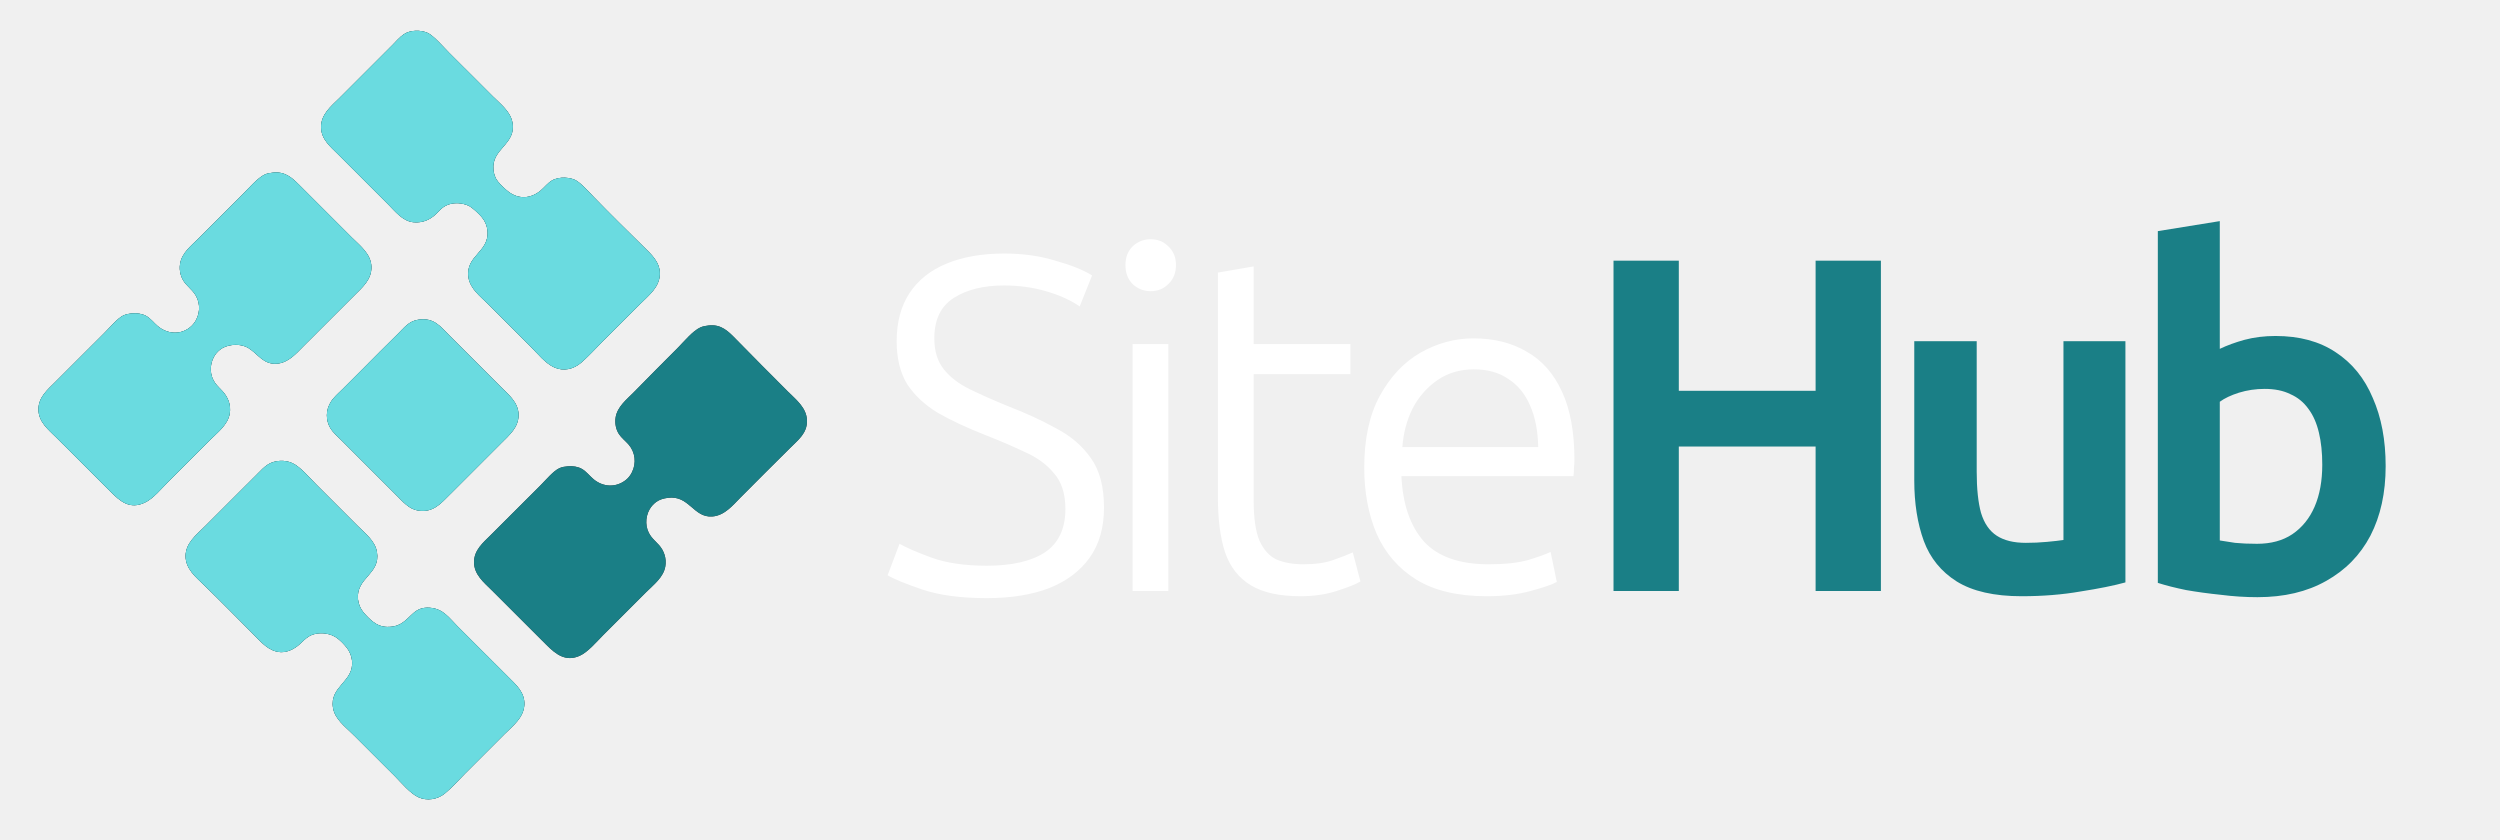
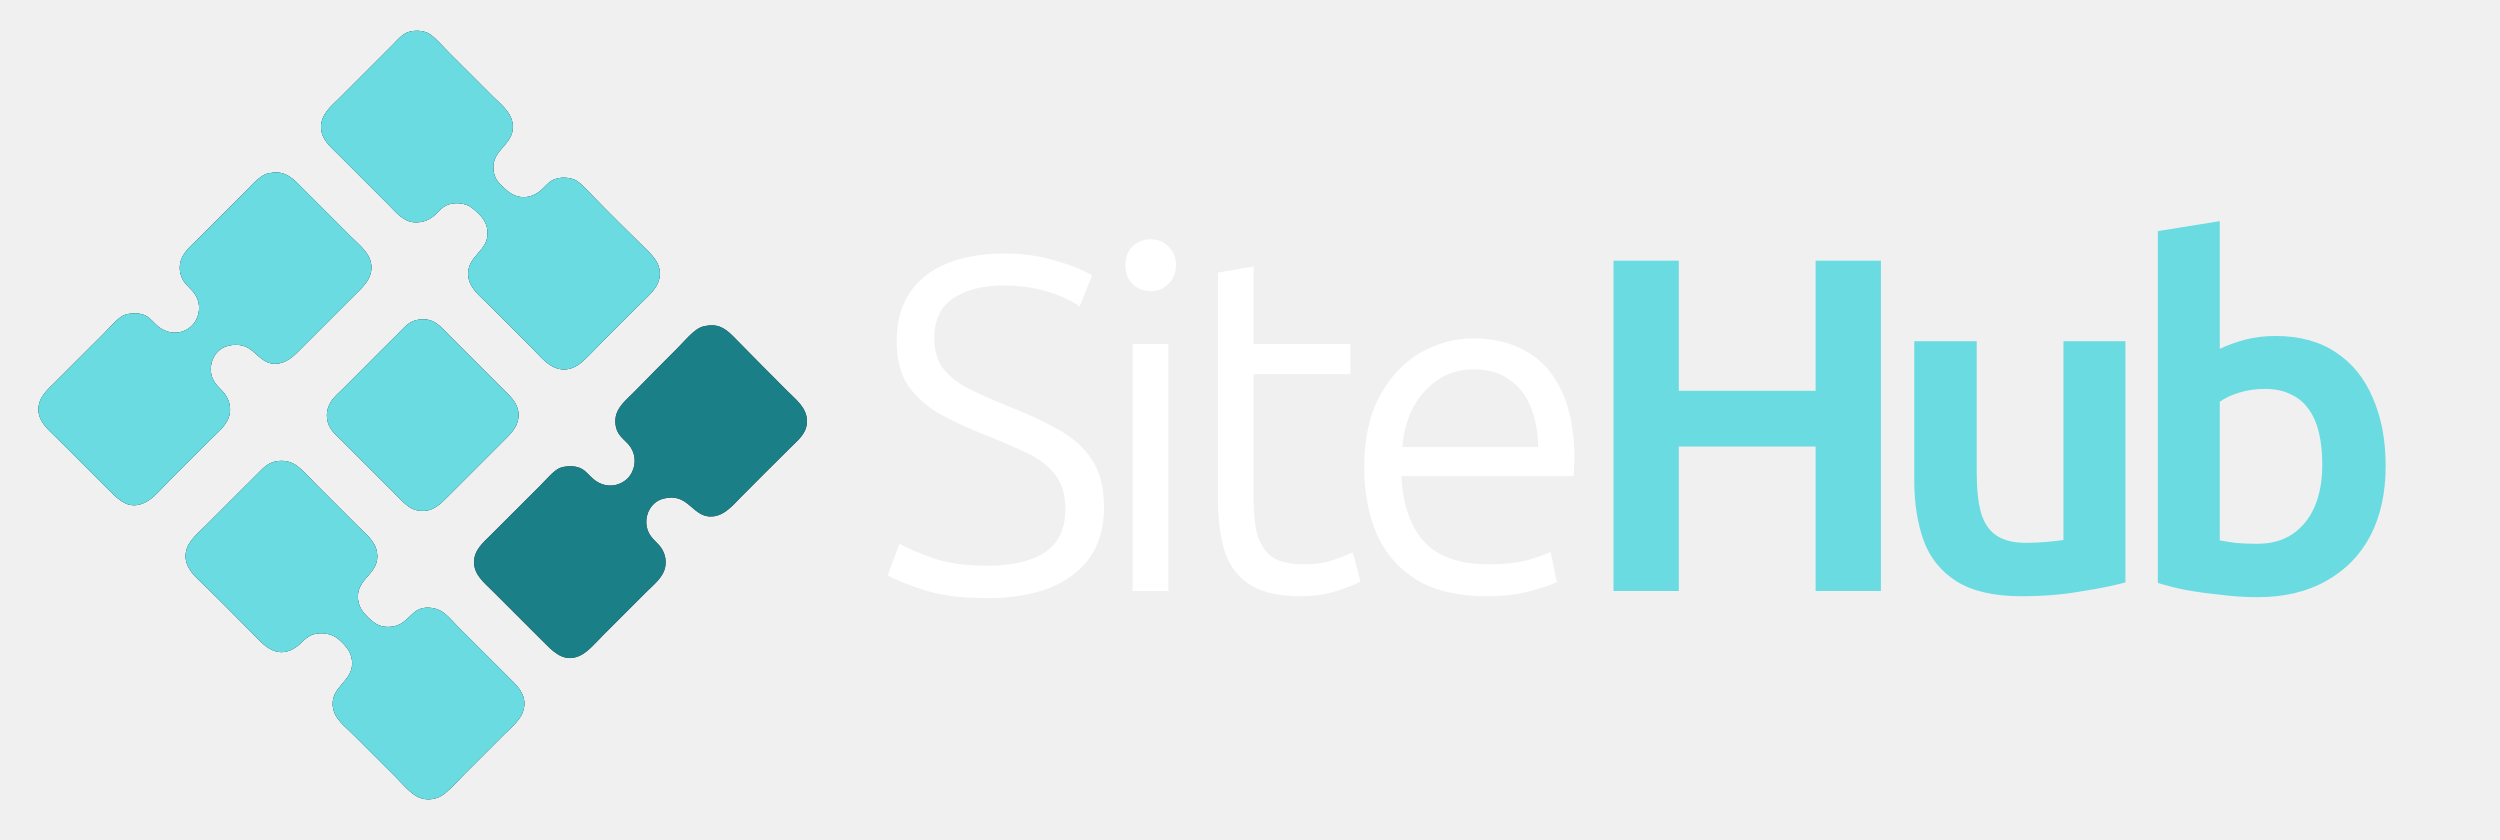
<svg xmlns="http://www.w3.org/2000/svg" width="682.1" height="229.17" viewBox="0 0 682.1 229.17" version="1.1" id="svg15">
  <defs id="defs1">
    <style id="style1">
-       .cls-1{fill:#363636}
-       .cls-2{fill:#1a7f86}
-       .cls-3{fill:#6adbe0}
-       .cls-4{fill:#ffffff}
-       .cls-5{fill:#1a7f86}
+       .cls-1{fill:#363636;}
+       .cls-2{fill:#1a7f86;}
+       .cls-3{fill:#6adbe0;}
+       .cls-4{fill:#ffffff;}
+       .cls-5{fill:#6adbe0;}
    </style>
  </defs>
  <g id="Layer_1" data-name="Layer 1">
    <g id="g14">
      <path d="M87.599 34.766 C87.53 31.21 90.321 29.026 92.622 26.742 C97.46 21.939 102.263 17.102 107.084 12.281 C108.076 11.289 109.038 10.134 110.201 9.338 C111.932 8.153 114.801 8.132 116.679 8.981 C118.321 9.722 121.107 12.974 122.512 14.367 C126.529 18.351 130.525 22.356 134.526 26.357 C136.579 28.41 139.256 30.411 139.813 33.426 C140.92 39.415 134.026 40.501 134.622 46.328 C134.737 47.45 135.113 48.634 135.837 49.517 C136.629 50.483 137.632 51.45 138.614 52.223 C141.455 54.46 144.843 54.256 147.565 51.952 C148.597 51.079 149.432 49.933 150.611 49.242 C151.59 48.668 153.026 48.412 154.155 48.482 C155.065 48.539 156.097 48.701 156.921 49.102 C158.47 49.856 160.879 52.606 162.162 53.926 C166.529 58.419 171.012 62.82 175.476 67.216 C177.66 69.367 180.124 71.49 180.03 74.827 C179.93 78.376 176.979 80.62 174.67 82.929 C171.199 86.4 167.717 89.859 164.247 93.33 C162.379 95.197 160.583 97.218 158.58 98.941 C156.489 100.739 153.759 101.391 151.2 100.22 C148.752 99.099 146.675 96.468 144.787 94.579 L133.218 83.01 C131.139 80.931 128.329 78.855 127.826 75.782 C126.833 69.716 133.651 68.84 133.001 62.867 C132.863 61.601 132.342 60.32 131.526 59.341 C130.719 58.373 129.702 57.45 128.715 56.667 C127.833 55.967 126.828 55.693 125.736 55.521 C124.189 55.277 122.362 55.554 121.055 56.449 C120.332 56.945 119.737 57.643 119.112 58.252 C117.345 59.973 115.361 60.844 112.876 60.643 C109.891 60.402 107.817 57.657 105.851 55.704 C101.355 51.236 96.884 46.744 92.403 42.261 C90.242 40.101 87.665 38.082 87.599 34.766 Z" class="cls-1" id="path1" />
      <path d="M10.49 111.627 C10.511 108.387 12.958 106.341 15.072 104.243 C19.619 99.73 24.146 95.196 28.668 90.659 C29.947 89.376 32.066 86.859 33.604 86.101 C34.389 85.714 35.307 85.58 36.172 85.509 C37.396 85.409 38.851 85.619 39.926 86.234 C41.116 86.916 41.945 88.054 42.977 88.931 C45.517 91.091 49.053 91.488 51.768 89.37 C52.467 88.825 53.044 88.143 53.467 87.363 C54.76 84.982 54.595 82.04 52.918 79.883 C52.247 79.02 51.408 78.311 50.696 77.486 C49.385 75.966 48.818 73.964 49.133 71.981 C49.615 68.942 52.307 66.94 54.359 64.889 L66.07 53.178 C67.665 51.583 70.32 48.493 72.277 47.605 C72.958 47.296 73.714 47.19 74.452 47.107 C77.69 46.745 79.559 48.371 81.693 50.505 L96.006 64.818 C98.254 67.066 101.198 69.261 101.332 72.716 C101.467 76.231 98.876 78.398 96.604 80.668 C92.023 85.244 87.442 89.819 82.86 94.394 C80.776 96.475 78.699 98.971 75.548 99.223 C71.822 99.522 70.385 96.506 67.724 94.929 C66.417 94.154 64.675 93.939 63.193 94.16 C62.026 94.335 60.959 94.671 60.023 95.408 C59.321 95.96 58.746 96.629 58.327 97.418 C57.137 99.665 57.213 102.471 58.732 104.558 C59.292 105.326 60.015 105.973 60.657 106.672 C62.23 108.384 63.075 110.472 62.687 112.817 C62.18 115.882 59.363 117.985 57.293 120.055 L45.872 131.476 C44.038 133.31 41.821 136.055 39.482 137.143 C35.372 139.054 32.831 136.82 30.045 134.034 C25.225 129.215 20.396 124.406 15.577 119.587 C13.288 117.299 10.467 115.175 10.49 111.627 Z" class="cls-1" id="path2" />
      <path d="M89.177 113.262 C89.183 111.973 89.605 110.69 90.296 109.607 C91.128 108.302 92.391 107.246 93.479 106.158 L98.83 100.807 C102.059 97.578 105.257 94.312 108.529 91.126 C110.271 89.43 111.528 87.641 114.076 87.241 C118.411 86.56 120.086 89.015 122.828 91.757 L136.568 105.497 C138.754 107.683 141.443 109.796 141.481 113.166 C141.519 116.585 138.966 118.704 136.75 120.921 L122.865 134.805 C120.248 137.422 118.147 139.95 114.048 139.292 C111.627 138.903 109.937 136.901 108.298 135.262 C105.068 132.032 101.838 128.802 98.608 125.572 L93.257 120.22 C92.172 119.136 90.891 118.083 90.104 116.75 C89.482 115.698 89.171 114.484 89.177 113.262 Z" class="cls-1" id="path3" />
      <path d="M129.33 153.327 C129.348 150.077 131.81 148.048 133.93 145.945 C138.478 141.435 142.995 136.892 147.526 132.364 C148.861 131.03 150.996 128.461 152.643 127.724 C153.38 127.395 154.227 127.28 155.025 127.213 C156.248 127.11 157.706 127.317 158.776 127.94 C160.011 128.658 160.893 129.869 161.984 130.772 C164.598 132.934 168.081 133.081 170.772 130.944 C171.472 130.388 172.001 129.677 172.404 128.883 C173.67 126.384 173.34 123.387 171.49 121.268 C170.649 120.305 169.563 119.497 168.863 118.423 C168.011 117.115 167.725 115.456 167.958 113.923 C168.413 110.944 171.027 108.967 173.004 106.938 C176.951 102.888 180.954 98.888 184.947 94.882 C186.622 93.201 189.023 90.24 191.14 89.31 C191.822 89.011 192.58 88.891 193.316 88.805 C196.812 88.397 198.724 90.399 200.959 92.689 C205.577 97.417 210.246 102.101 214.919 106.776 C217.172 109.03 220.077 111.242 220.175 114.708 C220.274 118.197 217.785 120.013 215.554 122.251 C211.08 126.739 206.541 131.165 202.099 135.685 C199.915 137.907 197.682 140.672 194.336 140.919 C189.191 141.299 188.045 135.029 182.192 135.835 C181.053 135.991 179.932 136.284 178.999 136.988 C178.298 137.517 177.679 138.185 177.245 138.95 C175.966 141.207 176.006 144.129 177.556 146.256 C178.2 147.139 179.032 147.858 179.763 148.664 C181.206 150.257 181.888 152.367 181.537 154.501 C181.04 157.526 178.32 159.545 176.281 161.584 L164.571 173.295 C162.784 175.081 160.431 177.913 158.162 178.93 C154.336 180.644 151.65 178.514 149.042 175.907 C144.126 170.992 139.203 166.083 134.288 161.168 C132.038 158.918 129.312 156.801 129.33 153.327 Z" class="cls-1" id="path4" />
      <path d="M50.635 151.692 C50.653 148.19 53.531 145.989 55.797 143.724 C60.616 138.904 65.446 134.095 70.266 129.276 C71.175 128.366 72.057 127.385 73.158 126.7 C75.043 125.525 77.824 125.426 79.819 126.381 C82.029 127.439 84.409 130.32 86.178 132.089 L97.6 143.511 C99.644 145.555 102.34 147.582 102.846 150.6 C103.868 156.704 97.069 157.574 97.673 163.513 C97.803 164.788 98.314 166.05 99.134 167.037 C99.912 167.973 100.785 168.871 101.744 169.622 C102.895 170.524 104.223 171.032 105.688 171.048 C106.946 171.061 108.105 170.884 109.219 170.261 C112.325 168.524 113.003 165.481 117.332 165.824 C120.945 166.109 122.485 168.548 124.871 170.916 C129.468 175.476 134.033 180.069 138.613 184.645 C140.79 186.82 143.238 188.927 143.063 192.294 C142.878 195.844 139.917 198.027 137.599 200.342 C134.031 203.907 130.466 207.475 126.9 211.041 C125.089 212.852 123.353 214.874 121.366 216.492 C119.349 218.135 116.509 218.596 114.118 217.492 C111.918 216.476 109.51 213.55 107.755 211.795 C103.899 207.939 100.032 204.095 96.177 200.24 C94.138 198.201 91.396 196.199 90.874 193.192 C89.83 187.189 96.65 186.079 96.051 180.279 C95.919 178.997 95.419 177.748 94.623 176.735 C93.921 175.842 93.082 174.969 92.194 174.26 C91.137 173.416 89.985 173.021 88.658 172.836 C87.257 172.64 85.546 172.878 84.32 173.606 C83.306 174.208 82.547 175.069 81.674 175.842 C80.294 177.062 78.392 178.043 76.504 177.924 C73.346 177.725 71.258 175.195 69.185 173.115 C64.711 168.627 60.282 164.086 55.725 159.683 C53.41 157.446 50.618 155.198 50.635 151.692 Z" class="cls-1" id="path5" />
      <path d="M87.599 34.766 C87.53 31.21 90.321 29.026 92.622 26.742 C97.46 21.939 102.263 17.102 107.084 12.281 C108.076 11.289 109.038 10.134 110.201 9.338 C111.932 8.153 114.801 8.132 116.679 8.981 C118.321 9.722 121.107 12.974 122.512 14.367 C126.529 18.351 130.525 22.356 134.526 26.357 C136.579 28.41 139.256 30.411 139.813 33.426 C140.92 39.415 134.026 40.501 134.622 46.328 C134.737 47.45 135.113 48.634 135.837 49.517 C136.629 50.483 137.632 51.45 138.614 52.223 C141.455 54.46 144.843 54.256 147.565 51.952 C148.597 51.079 149.432 49.933 150.611 49.242 C151.59 48.668 153.026 48.412 154.155 48.482 C155.065 48.539 156.097 48.701 156.921 49.102 C158.47 49.856 160.879 52.606 162.162 53.926 C166.529 58.419 171.012 62.82 175.476 67.216 C177.66 69.367 180.124 71.49 180.03 74.827 C179.93 78.376 176.979 80.62 174.67 82.929 C171.199 86.4 167.717 89.859 164.247 93.33 C162.379 95.197 160.583 97.218 158.58 98.941 C156.489 100.739 153.759 101.391 151.2 100.22 C148.752 99.099 146.675 96.468 144.787 94.579 L133.218 83.01 C131.139 80.931 128.329 78.855 127.826 75.782 C126.833 69.716 133.651 68.84 133.001 62.867 C132.863 61.601 132.342 60.32 131.526 59.341 C130.719 58.373 129.702 57.45 128.715 56.667 C127.833 55.967 126.828 55.693 125.736 55.521 C124.189 55.277 122.362 55.554 121.055 56.449 C120.332 56.945 119.737 57.643 119.112 58.252 C117.345 59.973 115.361 60.844 112.876 60.643 C109.891 60.402 107.817 57.657 105.851 55.704 C101.355 51.236 96.884 46.744 92.403 42.261 C90.242 40.101 87.665 38.082 87.599 34.766 Z" class="cls-2" id="path6" />
      <path d="M10.49 111.627 C10.511 108.387 12.958 106.341 15.072 104.243 C19.619 99.73 24.146 95.196 28.668 90.659 C29.947 89.376 32.066 86.859 33.604 86.101 C34.389 85.714 35.307 85.58 36.172 85.509 C37.396 85.409 38.851 85.619 39.926 86.234 C41.116 86.916 41.945 88.054 42.977 88.931 C45.517 91.091 49.053 91.488 51.768 89.37 C52.467 88.825 53.044 88.143 53.467 87.363 C54.76 84.982 54.595 82.04 52.918 79.883 C52.247 79.02 51.408 78.311 50.696 77.486 C49.385 75.966 48.818 73.964 49.133 71.981 C49.615 68.942 52.307 66.94 54.359 64.889 L66.07 53.178 C67.665 51.583 70.32 48.493 72.277 47.605 C72.958 47.296 73.714 47.19 74.452 47.107 C77.69 46.745 79.559 48.371 81.693 50.505 L96.006 64.818 C98.254 67.066 101.198 69.261 101.332 72.716 C101.467 76.231 98.876 78.398 96.604 80.668 C92.023 85.244 87.442 89.819 82.86 94.394 C80.776 96.475 78.699 98.971 75.548 99.223 C71.822 99.522 70.385 96.506 67.724 94.929 C66.417 94.154 64.675 93.939 63.193 94.16 C62.026 94.335 60.959 94.671 60.023 95.408 C59.321 95.96 58.746 96.629 58.327 97.418 C57.137 99.665 57.213 102.471 58.732 104.558 C59.292 105.326 60.015 105.973 60.657 106.672 C62.23 108.384 63.075 110.472 62.687 112.817 C62.18 115.882 59.363 117.985 57.293 120.055 L45.872 131.476 C44.038 133.31 41.821 136.055 39.482 137.143 C35.372 139.054 32.831 136.82 30.045 134.034 C25.225 129.215 20.396 124.406 15.577 119.587 C13.288 117.299 10.467 115.175 10.49 111.627 Z" class="cls-2" id="path7" />
      <path d="M89.177 113.262 C89.183 111.973 89.605 110.69 90.296 109.607 C91.128 108.302 92.391 107.246 93.479 106.158 L98.83 100.807 C102.059 97.578 105.257 94.312 108.529 91.126 C110.271 89.43 111.528 87.641 114.076 87.241 C118.411 86.56 120.086 89.015 122.828 91.757 L136.568 105.497 C138.754 107.683 141.443 109.796 141.481 113.166 C141.519 116.585 138.966 118.704 136.75 120.921 L122.865 134.805 C120.248 137.422 118.147 139.95 114.048 139.292 C111.627 138.903 109.937 136.901 108.298 135.262 C105.068 132.032 101.838 128.802 98.608 125.572 L93.257 120.22 C92.172 119.136 90.891 118.083 90.104 116.75 C89.482 115.698 89.171 114.484 89.177 113.262 Z" class="cls-2" id="path8" />
      <path d="M129.33 153.327 C129.348 150.077 131.81 148.048 133.93 145.945 C138.478 141.435 142.995 136.892 147.526 132.364 C148.861 131.03 150.996 128.461 152.643 127.724 C153.38 127.395 154.227 127.28 155.025 127.213 C156.248 127.11 157.706 127.317 158.776 127.94 C160.011 128.658 160.893 129.869 161.984 130.772 C164.598 132.934 168.081 133.081 170.772 130.944 C171.472 130.388 172.001 129.677 172.404 128.883 C173.67 126.384 173.34 123.387 171.49 121.268 C170.649 120.305 169.563 119.497 168.863 118.423 C168.011 117.115 167.725 115.456 167.958 113.923 C168.413 110.944 171.027 108.967 173.004 106.938 C176.951 102.888 180.954 98.888 184.947 94.882 C186.622 93.201 189.023 90.24 191.14 89.31 C191.822 89.011 192.58 88.891 193.316 88.805 C196.812 88.397 198.724 90.399 200.959 92.689 C205.577 97.417 210.246 102.101 214.919 106.776 C217.172 109.03 220.077 111.242 220.175 114.708 C220.274 118.197 217.785 120.013 215.554 122.251 C211.08 126.739 206.541 131.165 202.099 135.685 C199.915 137.907 197.682 140.672 194.336 140.919 C189.191 141.299 188.045 135.029 182.192 135.835 C181.053 135.991 179.932 136.284 178.999 136.988 C178.298 137.517 177.679 138.185 177.245 138.95 C175.966 141.207 176.006 144.129 177.556 146.256 C178.2 147.139 179.032 147.858 179.763 148.664 C181.206 150.257 181.888 152.367 181.537 154.501 C181.04 157.526 178.32 159.545 176.281 161.584 L164.571 173.295 C162.784 175.081 160.431 177.913 158.162 178.93 C154.336 180.644 151.65 178.514 149.042 175.907 C144.126 170.992 139.203 166.083 134.288 161.168 C132.038 158.918 129.312 156.801 129.33 153.327 Z" class="cls-2" id="path9" />
      <path d="M50.635 151.692 C50.653 148.19 53.531 145.989 55.797 143.724 C60.616 138.904 65.446 134.095 70.266 129.276 C71.175 128.366 72.057 127.385 73.158 126.7 C75.043 125.525 77.824 125.426 79.819 126.381 C82.029 127.439 84.409 130.32 86.178 132.089 L97.6 143.511 C99.644 145.555 102.34 147.582 102.846 150.6 C103.868 156.704 97.069 157.574 97.673 163.513 C97.803 164.788 98.314 166.05 99.134 167.037 C99.912 167.973 100.785 168.871 101.744 169.622 C102.895 170.524 104.223 171.032 105.688 171.048 C106.946 171.061 108.105 170.884 109.219 170.261 C112.325 168.524 113.003 165.481 117.332 165.824 C120.945 166.109 122.485 168.548 124.871 170.916 C129.468 175.476 134.033 180.069 138.613 184.645 C140.79 186.82 143.238 188.927 143.063 192.294 C142.878 195.844 139.917 198.027 137.599 200.342 C134.031 203.907 130.466 207.475 126.9 211.041 C125.089 212.852 123.353 214.874 121.366 216.492 C119.349 218.135 116.509 218.596 114.118 217.492 C111.918 216.476 109.51 213.55 107.755 211.795 C103.899 207.939 100.032 204.095 96.177 200.24 C94.138 198.201 91.396 196.199 90.874 193.192 C89.83 187.189 96.65 186.079 96.051 180.279 C95.919 178.997 95.419 177.748 94.623 176.735 C93.921 175.842 93.082 174.969 92.194 174.26 C91.137 173.416 89.985 173.021 88.658 172.836 C87.257 172.64 85.546 172.878 84.32 173.606 C83.306 174.208 82.547 175.069 81.674 175.842 C80.294 177.062 78.392 178.043 76.504 177.924 C73.346 177.725 71.258 175.195 69.185 173.115 C64.711 168.627 60.282 164.086 55.725 159.683 C53.41 157.446 50.618 155.198 50.635 151.692 Z" class="cls-2" id="path10" />
      <path d="M87.599 34.766 C87.53 31.21 90.321 29.026 92.622 26.742 C97.46 21.939 102.263 17.102 107.084 12.281 C108.076 11.289 109.038 10.134 110.201 9.338 C111.932 8.153 114.801 8.132 116.679 8.981 C118.321 9.722 121.107 12.974 122.512 14.367 C126.529 18.351 130.525 22.356 134.526 26.357 C136.579 28.41 139.256 30.411 139.813 33.426 C140.92 39.415 134.026 40.501 134.622 46.328 C134.737 47.45 135.113 48.634 135.837 49.517 C136.629 50.483 137.632 51.45 138.614 52.223 C141.455 54.46 144.843 54.256 147.565 51.952 C148.597 51.079 149.432 49.933 150.611 49.242 C151.59 48.668 153.026 48.412 154.155 48.482 C155.065 48.539 156.097 48.701 156.921 49.102 C158.47 49.856 160.879 52.606 162.162 53.926 C166.529 58.419 171.012 62.82 175.476 67.216 C177.66 69.367 180.124 71.49 180.03 74.827 C179.93 78.376 176.979 80.62 174.67 82.929 C171.199 86.4 167.717 89.859 164.247 93.33 C162.379 95.197 160.583 97.218 158.58 98.941 C156.489 100.739 153.759 101.391 151.2 100.22 C148.752 99.099 146.675 96.468 144.787 94.579 L133.218 83.01 C131.139 80.931 128.329 78.855 127.826 75.782 C126.833 69.716 133.651 68.84 133.001 62.867 C132.863 61.601 132.342 60.32 131.526 59.341 C130.719 58.373 129.702 57.45 128.715 56.667 C127.833 55.967 126.828 55.693 125.736 55.521 C124.189 55.277 122.362 55.554 121.055 56.449 C120.332 56.945 119.737 57.643 119.112 58.252 C117.345 59.973 115.361 60.844 112.876 60.643 C109.891 60.402 107.817 57.657 105.851 55.704 C101.355 51.236 96.884 46.744 92.403 42.261 C90.242 40.101 87.665 38.082 87.599 34.766 Z" class="cls-3" id="path11" />
      <path d="M10.49 111.627 C10.511 108.387 12.958 106.341 15.072 104.243 C19.619 99.73 24.146 95.196 28.668 90.659 C29.947 89.376 32.066 86.859 33.604 86.101 C34.389 85.714 35.307 85.58 36.172 85.509 C37.396 85.409 38.851 85.619 39.926 86.234 C41.116 86.916 41.945 88.054 42.977 88.931 C45.517 91.091 49.053 91.488 51.768 89.37 C52.467 88.825 53.044 88.143 53.467 87.363 C54.76 84.982 54.595 82.04 52.918 79.883 C52.247 79.02 51.408 78.311 50.696 77.486 C49.385 75.966 48.818 73.964 49.133 71.981 C49.615 68.942 52.307 66.94 54.359 64.889 L66.07 53.178 C67.665 51.583 70.32 48.493 72.277 47.605 C72.958 47.296 73.714 47.19 74.452 47.107 C77.69 46.745 79.559 48.371 81.693 50.505 L96.006 64.818 C98.254 67.066 101.198 69.261 101.332 72.716 C101.467 76.231 98.876 78.398 96.604 80.668 C92.023 85.244 87.442 89.819 82.86 94.394 C80.776 96.475 78.699 98.971 75.548 99.223 C71.822 99.522 70.385 96.506 67.724 94.929 C66.417 94.154 64.675 93.939 63.193 94.16 C62.026 94.335 60.959 94.671 60.023 95.408 C59.321 95.96 58.746 96.629 58.327 97.418 C57.137 99.665 57.213 102.471 58.732 104.558 C59.292 105.326 60.015 105.973 60.657 106.672 C62.23 108.384 63.075 110.472 62.687 112.817 C62.18 115.882 59.363 117.985 57.293 120.055 L45.872 131.476 C44.038 133.31 41.821 136.055 39.482 137.143 C35.372 139.054 32.831 136.82 30.045 134.034 C25.225 129.215 20.396 124.406 15.577 119.587 C13.288 117.299 10.467 115.175 10.49 111.627 Z" class="cls-3" id="path12" />
      <path d="M89.177 113.262 C89.183 111.973 89.605 110.69 90.296 109.607 C91.128 108.302 92.391 107.246 93.479 106.158 L98.83 100.807 C102.059 97.578 105.257 94.312 108.529 91.126 C110.271 89.43 111.528 87.641 114.076 87.241 C118.411 86.56 120.086 89.015 122.828 91.757 L136.568 105.497 C138.754 107.683 141.443 109.796 141.481 113.166 C141.519 116.585 138.966 118.704 136.75 120.921 L122.865 134.805 C120.248 137.422 118.147 139.95 114.048 139.292 C111.627 138.903 109.937 136.901 108.298 135.262 C105.068 132.032 101.838 128.802 98.608 125.572 L93.257 120.22 C92.172 119.136 90.891 118.083 90.104 116.75 C89.482 115.698 89.171 114.484 89.177 113.262 Z" class="cls-3" id="path13" />
      <path d="M50.635 151.692 C50.653 148.19 53.531 145.989 55.797 143.724 C60.616 138.904 65.446 134.095 70.266 129.276 C71.175 128.366 72.057 127.385 73.158 126.7 C75.043 125.525 77.824 125.426 79.819 126.381 C82.029 127.439 84.409 130.32 86.178 132.089 L97.6 143.511 C99.644 145.555 102.34 147.582 102.846 150.6 C103.868 156.704 97.069 157.574 97.673 163.513 C97.803 164.788 98.314 166.05 99.134 167.037 C99.912 167.973 100.785 168.871 101.744 169.622 C102.895 170.524 104.223 171.032 105.688 171.048 C106.946 171.061 108.105 170.884 109.219 170.261 C112.325 168.524 113.003 165.481 117.332 165.824 C120.945 166.109 122.485 168.548 124.871 170.916 C129.468 175.476 134.033 180.069 138.613 184.645 C140.79 186.82 143.238 188.927 143.063 192.294 C142.878 195.844 139.917 198.027 137.599 200.342 C134.031 203.907 130.466 207.475 126.9 211.041 C125.089 212.852 123.353 214.874 121.366 216.492 C119.349 218.135 116.509 218.596 114.118 217.492 C111.918 216.476 109.51 213.55 107.755 211.795 C103.899 207.939 100.032 204.095 96.177 200.24 C94.138 198.201 91.396 196.199 90.874 193.192 C89.83 187.189 96.65 186.079 96.051 180.279 C95.919 178.997 95.419 177.748 94.623 176.735 C93.921 175.842 93.082 174.969 92.194 174.26 C91.137 173.416 89.985 173.021 88.658 172.836 C87.257 172.64 85.546 172.878 84.32 173.606 C83.306 174.208 82.547 175.069 81.674 175.842 C80.294 177.062 78.392 178.043 76.504 177.924 C73.346 177.725 71.258 175.195 69.185 173.115 C64.711 168.627 60.282 164.086 55.725 159.683 C53.41 157.446 50.618 155.198 50.635 151.692 Z" class="cls-3" id="path14" />
    </g>
    <g id="g15">
-       <path d="m 2.904,0.18 q -0.972,0 -1.62,-0.216 -0.636,-0.216 -0.876,-0.36 l 0.3,-0.792 q 0.252,0.144 0.804,0.348 0.564,0.204 1.392,0.204 0.948,0 1.464,-0.336 0.516,-0.348 0.516,-1.092 0,-0.576 -0.288,-0.9 Q 4.32,-3.3 3.852,-3.504 3.396,-3.72 2.844,-3.936 2.172,-4.2 1.668,-4.488 1.176,-4.788 0.9,-5.208 0.636,-5.64 0.636,-6.288 q 0,-0.72 0.324,-1.212 0.324,-0.492 0.936,-0.744 0.612,-0.252 1.452,-0.252 0.696,0 1.284,0.18 0.6,0.168 0.924,0.372 l -0.312,0.78 Q 4.896,-7.404 4.392,-7.548 3.9,-7.692 3.336,-7.692 q -0.768,0 -1.26,0.312 -0.492,0.312 -0.492,1.02 0,0.48 0.24,0.78 0.24,0.3 0.66,0.504 0.42,0.204 0.948,0.42 0.684,0.264 1.224,0.564 0.552,0.288 0.876,0.756 0.324,0.456 0.324,1.236 0,0.756 -0.36,1.26 -0.36,0.504 -1.02,0.768 Q 3.816,0.18 2.904,0.18 Z M 6.576,0 v -6.216 h 0.9 V 0 Z m 0.456,-7.548 q -0.264,0 -0.456,-0.18 -0.18,-0.18 -0.18,-0.48 0,-0.288 0.18,-0.468 0.192,-0.18 0.456,-0.18 0.264,0 0.444,0.18 0.192,0.18 0.192,0.468 0,0.3 -0.192,0.48 -0.18,0.18 -0.444,0.18 z m 3.768,7.68 q -0.792,0 -1.248,-0.276 -0.456,-0.276 -0.648,-0.828 -0.18,-0.552 -0.18,-1.38 v -5.664 l 0.9,-0.156 v 1.956 H 12.06 V -5.46 H 9.624 v 3.18 q 0,0.66 0.144,1.008 0.156,0.348 0.432,0.48 0.288,0.12 0.672,0.12 0.456,0 0.756,-0.108 0.312,-0.108 0.492,-0.192 l 0.192,0.732 q -0.18,0.108 -0.6,0.24 -0.408,0.132 -0.912,0.132 z m 4.692,0 q -1.092,0 -1.776,-0.42 -0.672,-0.42 -0.996,-1.152 -0.312,-0.732 -0.312,-1.668 0,-1.092 0.396,-1.812 0.396,-0.72 1.02,-1.08 0.636,-0.36 1.332,-0.36 0.78,0 1.344,0.336 0.576,0.324 0.888,1.008 0.312,0.672 0.312,1.716 0,0.084 -0.012,0.204 0,0.108 -0.012,0.204 h -4.332 q 0.048,1.056 0.564,1.644 0.528,0.576 1.632,0.576 0.612,0 0.996,-0.108 0.396,-0.12 0.564,-0.204 l 0.156,0.756 q -0.168,0.096 -0.66,0.228 -0.48,0.132 -1.104,0.132 z m -2.124,-3.756 h 3.42 q -0.012,-0.612 -0.204,-1.044 -0.192,-0.444 -0.552,-0.672 -0.348,-0.24 -0.864,-0.24 -0.528,0 -0.924,0.276 -0.396,0.276 -0.624,0.72 -0.216,0.444 -0.252,0.96 z" id="text14" class="cls-4" style="font-size:12px;font-family:Ubuntu;letter-spacing:-0.72;fill:#ffffff" transform="matrix(10.837,0,0,10.837,237.754,161.244)" aria-label="Site" />
-       <path d="M 0.984,0 V -8.316 H 2.628 V -5.04 H 6.072 V -8.316 H 7.716 V 0 H 6.072 V -3.636 H 2.628 V 0 Z m 10.272,0.132 q -1.032,0 -1.632,-0.372 -0.588,-0.372 -0.828,-1.02 -0.24,-0.66 -0.24,-1.524 V -6.288 H 10.128 V -3 q 0,0.636 0.108,1.032 0.12,0.396 0.396,0.576 0.276,0.18 0.732,0.18 0.276,0 0.528,-0.024 0.264,-0.024 0.42,-0.048 v -5.004 h 1.56 v 6.072 q -0.432,0.12 -1.128,0.228 -0.684,0.12 -1.488,0.12 z m 5.94,0.024 q -0.456,0 -0.924,-0.06 -0.468,-0.048 -0.876,-0.12 -0.408,-0.084 -0.708,-0.18 V -9.06 l 1.56,-0.252 v 3.216 q 0.276,-0.132 0.624,-0.228 0.36,-0.096 0.78,-0.096 0.9,0 1.512,0.408 0.624,0.408 0.936,1.152 0.324,0.732 0.324,1.716 0,1.008 -0.384,1.752 -0.384,0.732 -1.116,1.14 -0.72,0.408 -1.728,0.408 z m -0.012,-1.344 q 0.528,0 0.888,-0.24 0.372,-0.252 0.564,-0.696 0.192,-0.444 0.192,-1.056 0,-0.456 -0.084,-0.804 -0.084,-0.36 -0.264,-0.6 -0.18,-0.252 -0.456,-0.372 -0.264,-0.132 -0.648,-0.132 -0.336,0 -0.648,0.096 -0.3,0.096 -0.48,0.228 v 3.492 q 0.144,0.024 0.384,0.06 0.24,0.024 0.552,0.024 z" id="text15" class="cls-5" style="font-weight:bold;font-size:12px;font-family:Ubuntu;letter-spacing:-0.96;fill:#1a7f86" transform="matrix(10.837,0,0,10.837,429.568,161.244)" aria-label="Hub" />
+       <path d="m 2.904,0.18 q -0.972,0 -1.62,-0.216 -0.636,-0.216 -0.876,-0.36 l 0.3,-0.792 q 0.252,0.144 0.804,0.348 0.564,0.204 1.392,0.204 0.948,0 1.464,-0.336 0.516,-0.348 0.516,-1.092 0,-0.576 -0.288,-0.9 Q 4.32,-3.3 3.852,-3.504 3.396,-3.72 2.844,-3.936 2.172,-4.2 1.668,-4.488 1.176,-4.788 0.9,-5.208 0.636,-5.64 0.636,-6.288 q 0,-0.72 0.324,-1.212 0.324,-0.492 0.936,-0.744 0.612,-0.252 1.452,-0.252 0.696,0 1.284,0.18 0.6,0.168 0.924,0.372 l -0.312,0.78 Q 4.896,-7.404 4.392,-7.548 3.9,-7.692 3.336,-7.692 q -0.768,0 -1.26,0.312 -0.492,0.312 -0.492,1.02 0,0.48 0.24,0.78 0.24,0.3 0.66,0.504 0.42,0.204 0.948,0.42 0.684,0.264 1.224,0.564 0.552,0.288 0.876,0.756 0.324,0.456 0.324,1.236 0,0.756 -0.36,1.26 -0.36,0.504 -1.02,0.768 Q 3.816,0.18 2.904,0.18 Z M 6.576,0 v -6.216 h 0.9 V 0 Z m 0.456,-7.548 q -0.264,0 -0.456,-0.18 -0.18,-0.18 -0.18,-0.48 0,-0.288 0.18,-0.468 0.192,-0.18 0.456,-0.18 0.264,0 0.444,0.18 0.192,0.18 0.192,0.468 0,0.3 -0.192,0.48 -0.18,0.18 -0.444,0.18 z m 3.768,7.68 q -0.792,0 -1.248,-0.276 -0.456,-0.276 -0.648,-0.828 -0.18,-0.552 -0.18,-1.38 v -5.664 l 0.9,-0.156 v 1.956 H 12.06 V -5.46 H 9.624 v 3.18 q 0,0.66 0.144,1.008 0.156,0.348 0.432,0.48 0.288,0.12 0.672,0.12 0.456,0 0.756,-0.108 0.312,-0.108 0.492,-0.192 l 0.192,0.732 q -0.18,0.108 -0.6,0.24 -0.408,0.132 -0.912,0.132 z m 4.692,0 q -1.092,0 -1.776,-0.42 -0.672,-0.42 -0.996,-1.152 -0.312,-0.732 -0.312,-1.668 0,-1.092 0.396,-1.812 0.396,-0.72 1.02,-1.08 0.636,-0.36 1.332,-0.36 0.78,0 1.344,0.336 0.576,0.324 0.888,1.008 0.312,0.672 0.312,1.716 0,0.084 -0.012,0.204 0,0.108 -0.012,0.204 h -4.332 q 0.048,1.056 0.564,1.644 0.528,0.576 1.632,0.576 0.612,0 0.996,-0.108 0.396,-0.12 0.564,-0.204 l 0.156,0.756 q -0.168,0.096 -0.66,0.228 -0.48,0.132 -1.104,0.132 z m -2.124,-3.756 h 3.42 q -0.012,-0.612 -0.204,-1.044 -0.192,-0.444 -0.552,-0.672 -0.348,-0.24 -0.864,-0.24 -0.528,0 -0.924,0.276 -0.396,0.276 -0.624,0.72 -0.216,0.444 -0.252,0.96 z" id="text14" class="cls-4" style="fill:#ffffff;" transform="matrix(10.837,0,0,10.837,237.754,161.244)" aria-label="Site" />
+       <path d="M 0.984,0 V -8.316 H 2.628 V -5.04 H 6.072 V -8.316 H 7.716 V 0 H 6.072 V -3.636 H 2.628 V 0 Z m 10.272,0.132 q -1.032,0 -1.632,-0.372 -0.588,-0.372 -0.828,-1.02 -0.24,-0.66 -0.24,-1.524 V -6.288 H 10.128 V -3 q 0,0.636 0.108,1.032 0.12,0.396 0.396,0.576 0.276,0.18 0.732,0.18 0.276,0 0.528,-0.024 0.264,-0.024 0.42,-0.048 v -5.004 h 1.56 v 6.072 q -0.432,0.12 -1.128,0.228 -0.684,0.12 -1.488,0.12 z m 5.94,0.024 q -0.456,0 -0.924,-0.06 -0.468,-0.048 -0.876,-0.12 -0.408,-0.084 -0.708,-0.18 V -9.06 l 1.56,-0.252 v 3.216 q 0.276,-0.132 0.624,-0.228 0.36,-0.096 0.78,-0.096 0.9,0 1.512,0.408 0.624,0.408 0.936,1.152 0.324,0.732 0.324,1.716 0,1.008 -0.384,1.752 -0.384,0.732 -1.116,1.14 -0.72,0.408 -1.728,0.408 z m -0.012,-1.344 q 0.528,0 0.888,-0.24 0.372,-0.252 0.564,-0.696 0.192,-0.444 0.192,-1.056 0,-0.456 -0.084,-0.804 -0.084,-0.36 -0.264,-0.6 -0.18,-0.252 -0.456,-0.372 -0.264,-0.132 -0.648,-0.132 -0.336,0 -0.648,0.096 -0.3,0.096 -0.48,0.228 v 3.492 q 0.144,0.024 0.384,0.06 0.24,0.024 0.552,0.024 z" id="text15" class="cls-5" style="fill:#6adbe0;" transform="matrix(10.837,0,0,10.837,429.568,161.244)" aria-label="Hub" />
    </g>
  </g>
</svg>
